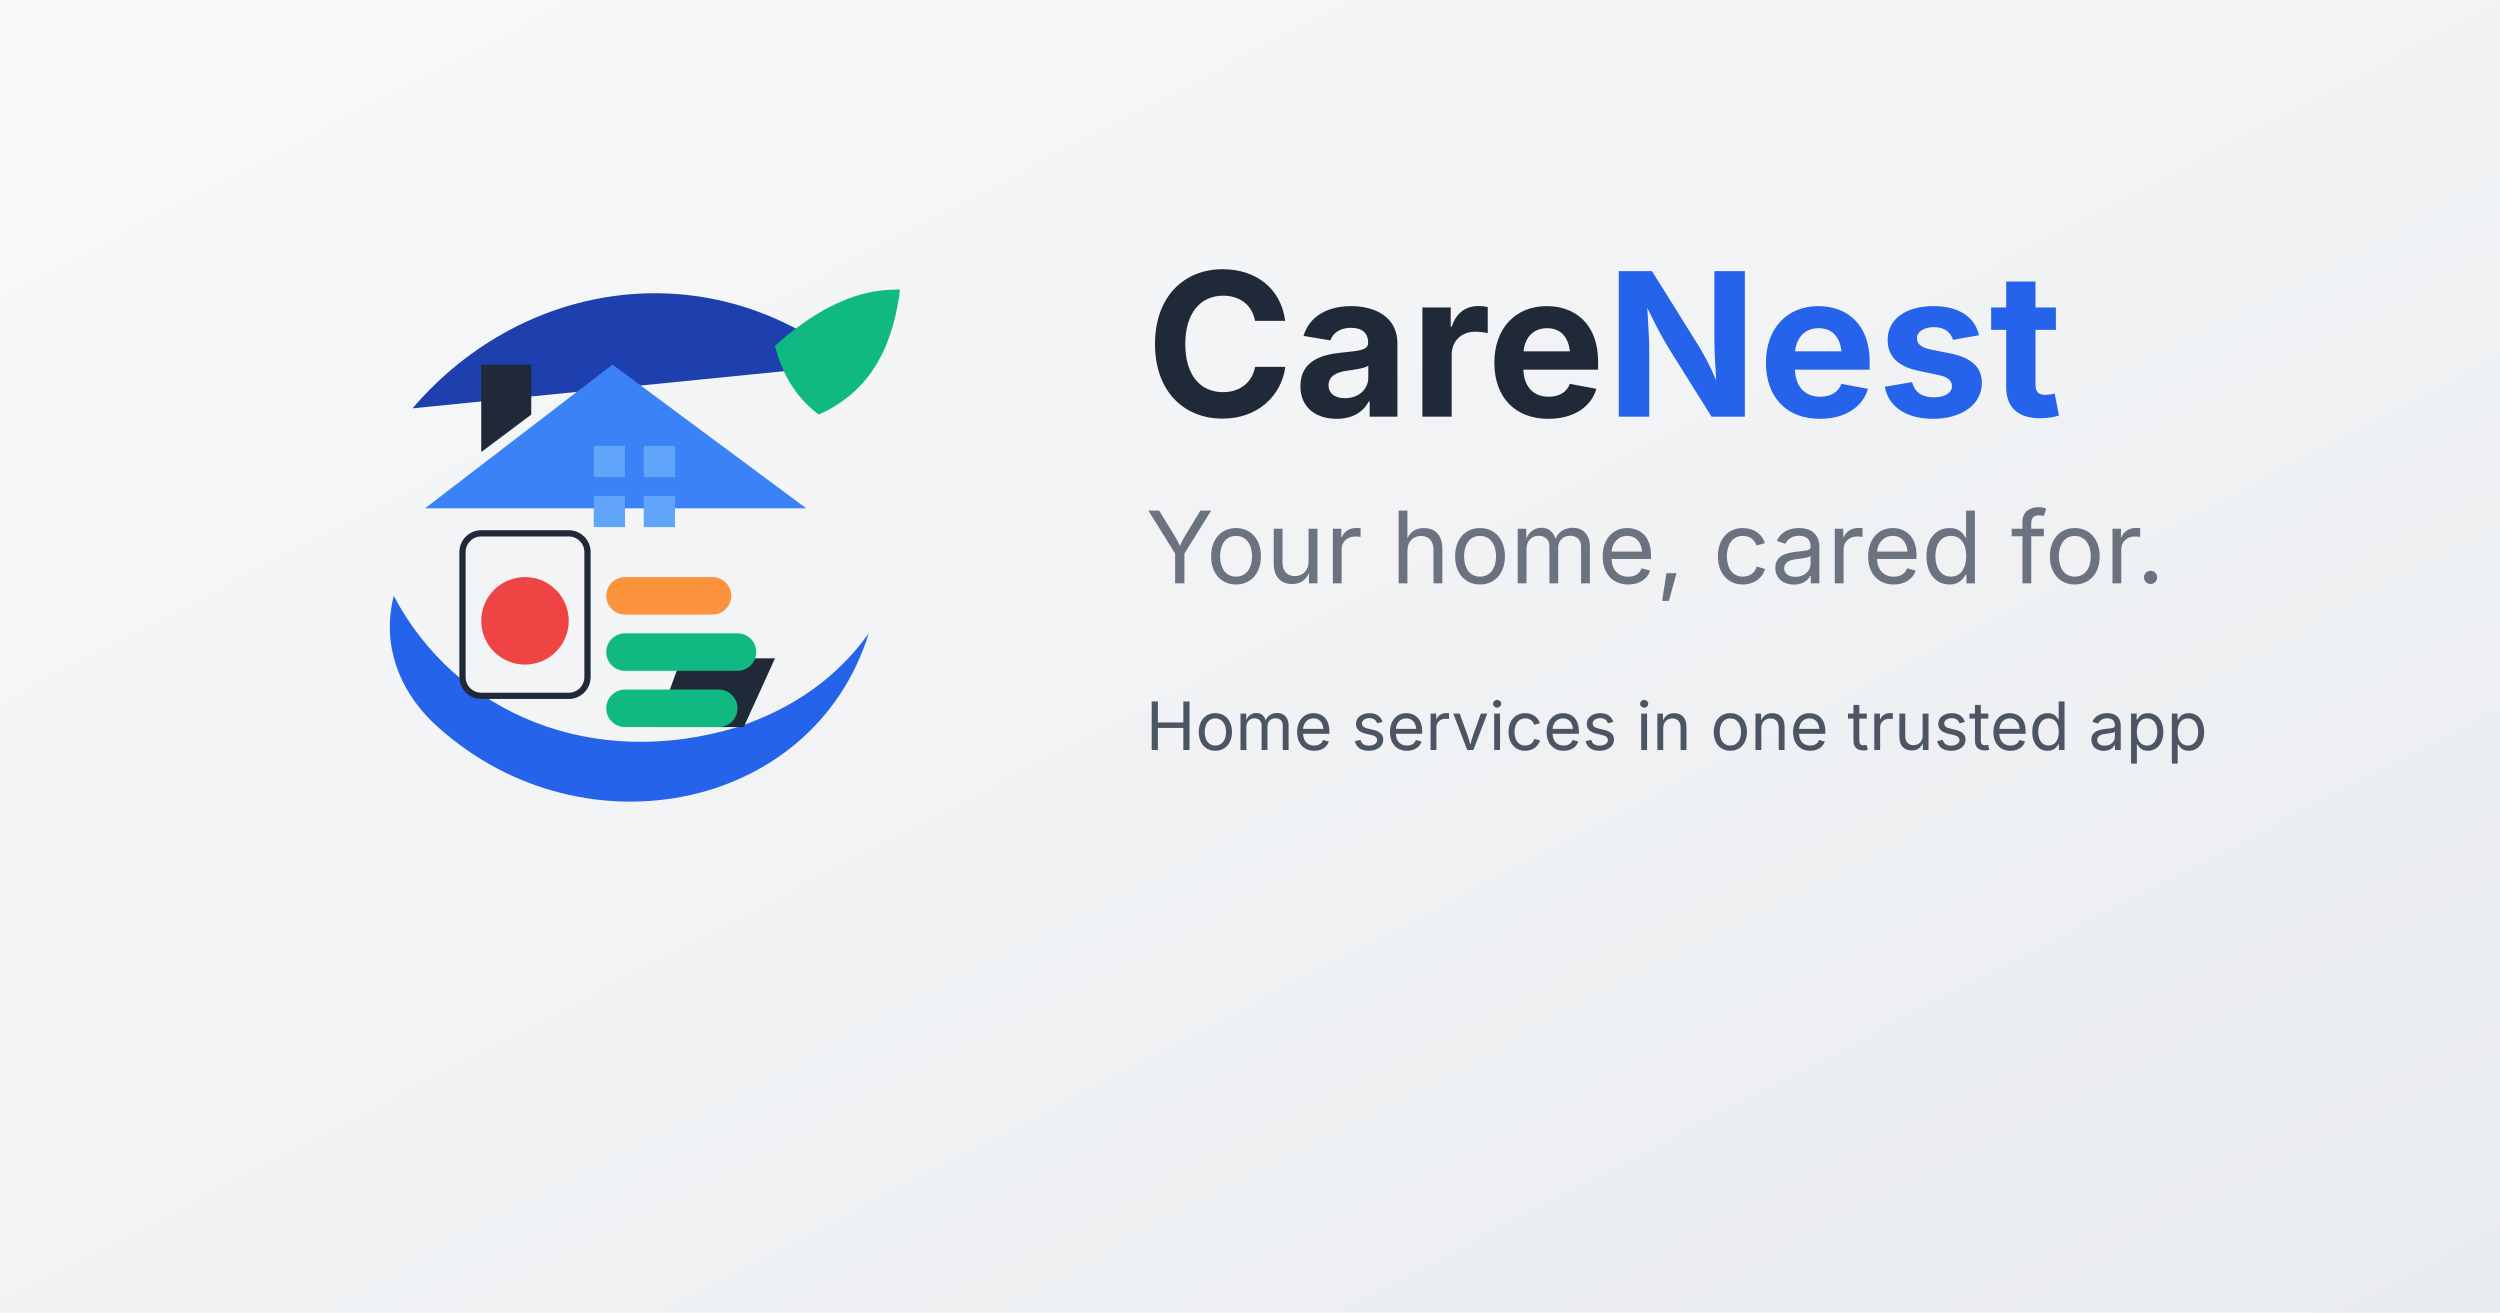
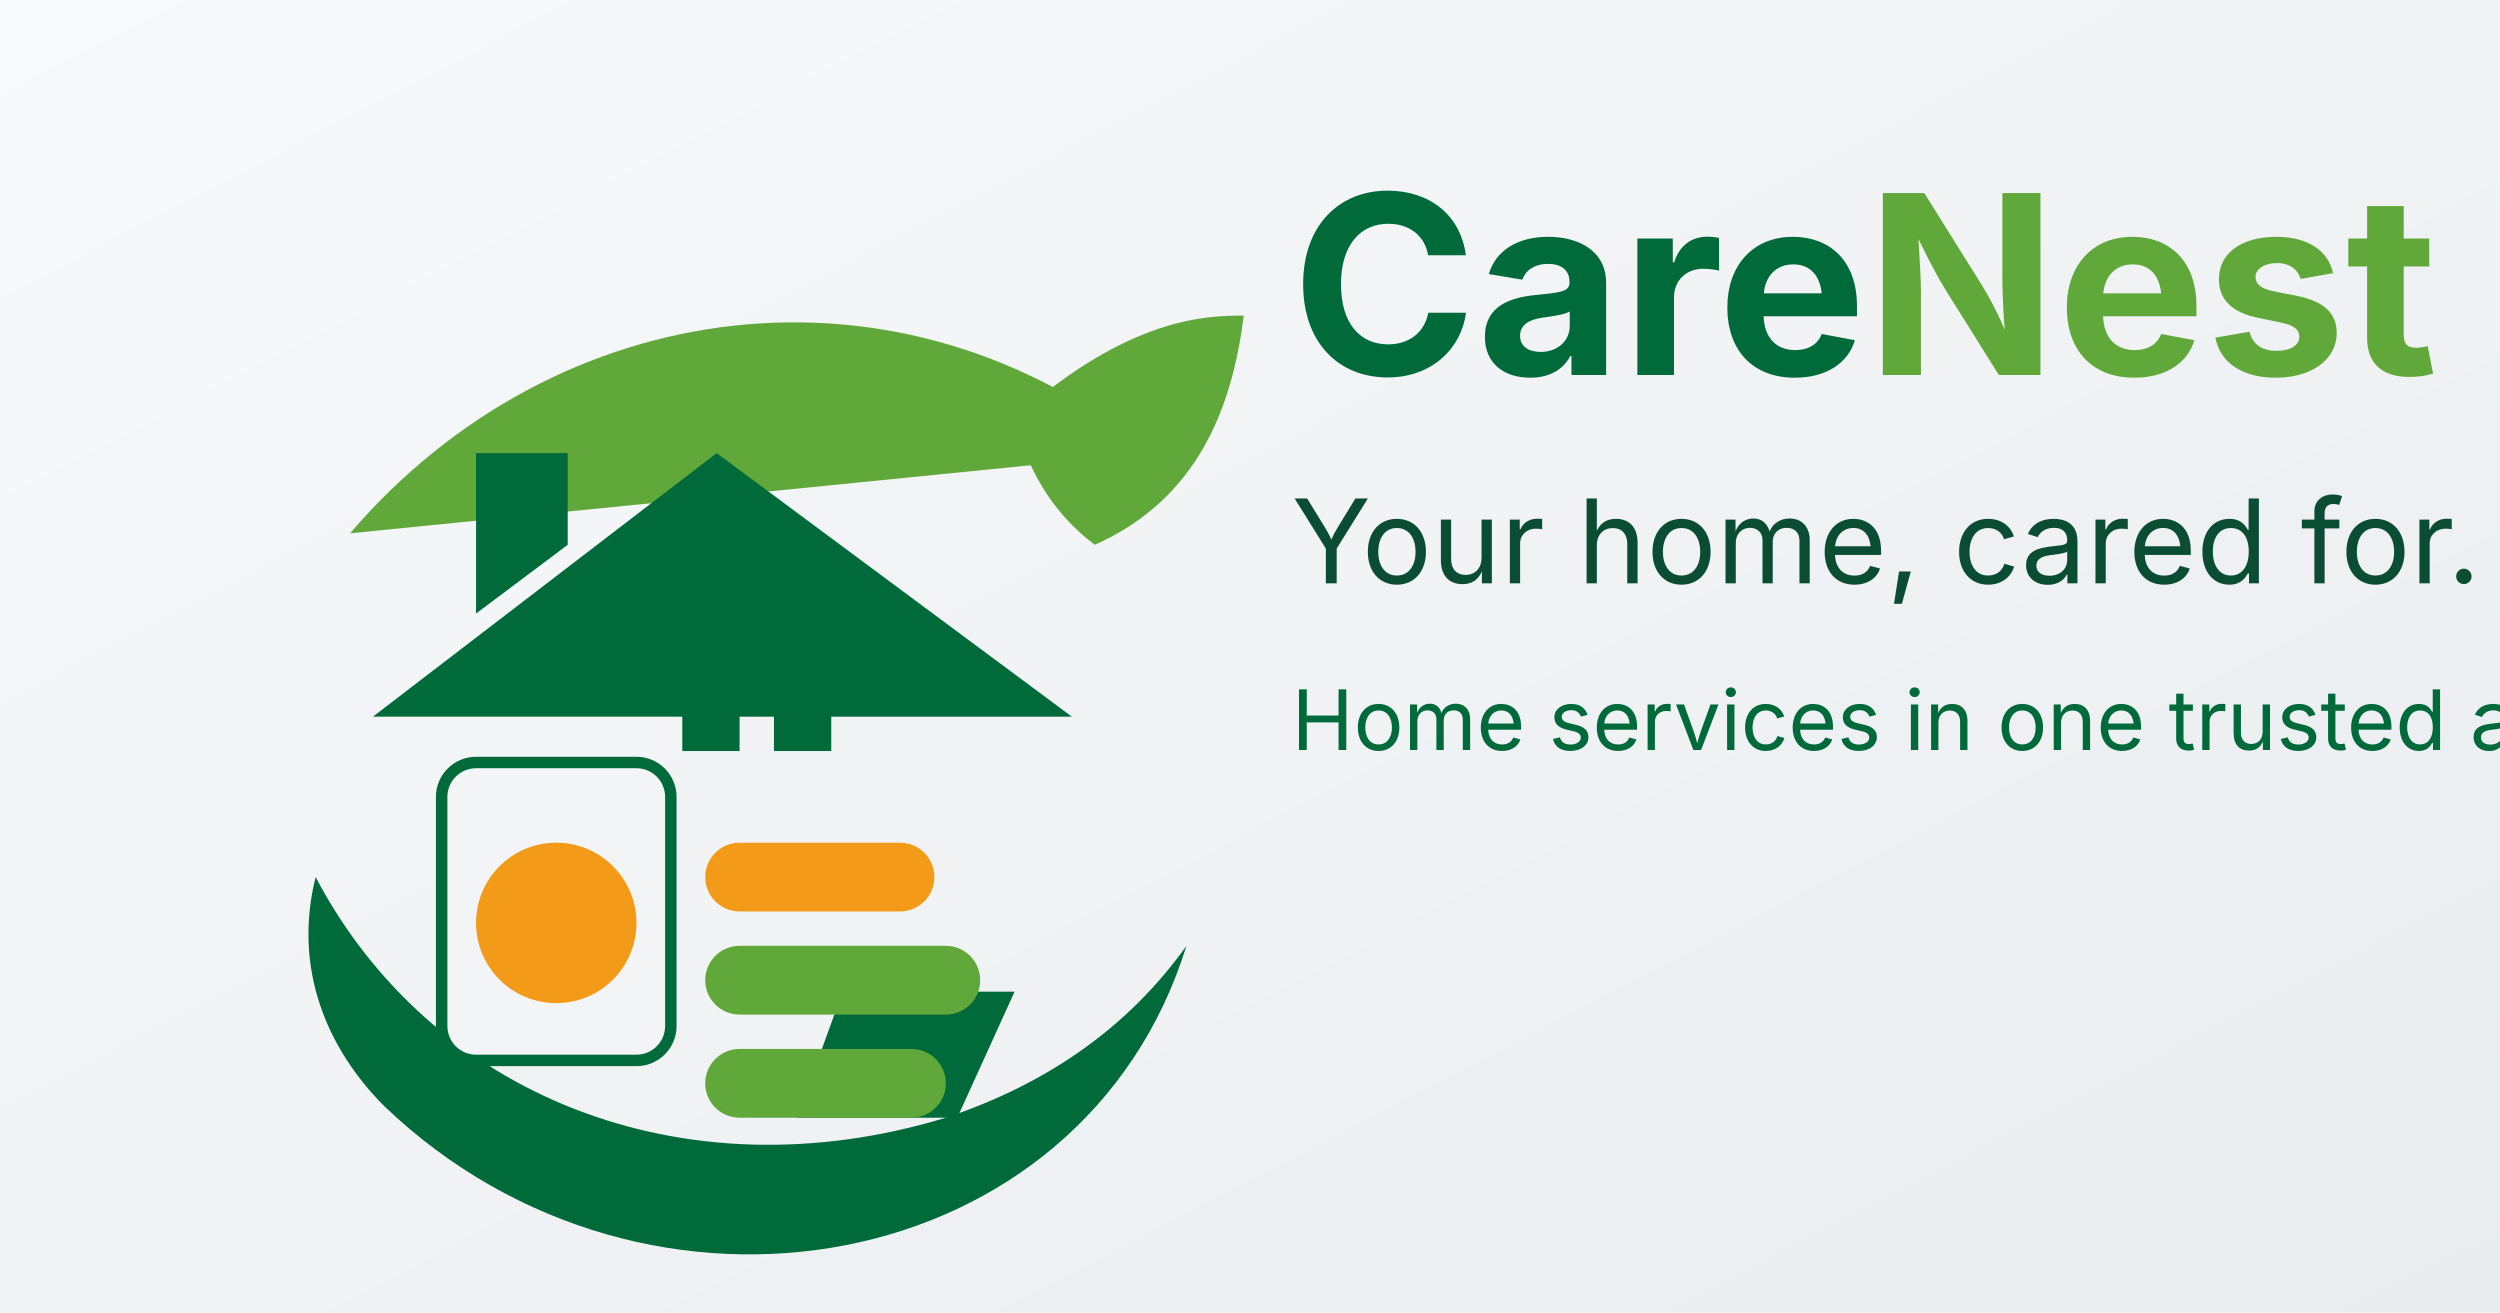
<svg xmlns="http://www.w3.org/2000/svg" viewBox="0 0 1200 630">
  <rect width="1200" height="630" fill="#ffffff" />
  <defs>
    <linearGradient id="bgGradient" x1="0%" y1="0%" x2="100%" y2="100%">
      <stop offset="0%" style="stop-color:#f8f9fa;stop-opacity:1" />
      <stop offset="100%" style="stop-color:#e9ecef;stop-opacity:1" />
    </linearGradient>
  </defs>
  <rect width="1200" height="630" fill="url(#bgGradient)" />
-   <g transform="translate(150, 100) scale(3)">
+   <g transform="translate(80, 80) scale(5.5)">
    <svg viewBox="0 0 96 96" width="96" height="96">
-       <path fill="#2563eb" d="M13 62c10 19 32 28 55 21 9-3 16-8 21-15-9 29-47 36-70 14-5-5-8-12-6-20Z" />
-       <path fill="#1e40af" d="M16 32c18-21 48-25 70-7" />
-       <path fill="#10b981" d="M74 22c10-9 17-9 20-9-1 8-4 16-13 20-4-3-6-7-7-11Z" />
-       <path fill="#3b82f6" d="M18 48 48 25l31 23" />
-       <path fill="#1f2937" d="M27 39V25h8v8" />
-       <rect fill="#60a5fa" x="45" y="38" width="5" height="5" />
-       <rect fill="#60a5fa" x="53" y="38" width="5" height="5" />
-       <rect fill="#60a5fa" x="45" y="46" width="5" height="5" />
-       <rect fill="#60a5fa" x="53" y="46" width="5" height="5" />
-       <rect fill="#f3f4f6" stroke="#1f2937" stroke-width="1" x="24" y="52" width="20" height="26" rx="3" />
-       <circle fill="#ef4444" cx="34" cy="66" r="7" />
-       <path fill="#1f2937" d="M69 48 66 70M59 72h15l-5 11H55l4-11Z" />
-       <rect fill="#fb923c" x="47" y="59" width="20" height="6" rx="3" />
-       <rect fill="#10b981" x="47" y="68" width="24" height="6" rx="3" />
-       <rect fill="#10b981" x="47" y="77" width="21" height="6" rx="3" />
+       <path fill="#006a3a" d="M13 62c10 19 32 28 55 21 9-3 16-8 21-15-9 29-47 36-70 14-5-5-8-12-6-20Z" />
+       <path fill="#61a83a" d="M16 32c18-21 48-25 70-7" />
+       <path fill="#61a83a" d="M74 22c10-9 17-9 20-9-1 8-4 16-13 20-4-3-6-7-7-11Z" />
+       <path fill="#006a3a" d="M18 48 48 25l31 23" />
+       <path fill="#006a3a" d="M27 39V25h8v8" />
+       <rect fill="#006a3a" x="45" y="38" width="5" height="5" />
+       <rect fill="#006a3a" x="53" y="38" width="5" height="5" />
+       <rect fill="#006a3a" x="45" y="46" width="5" height="5" />
+       <rect fill="#006a3a" x="53" y="46" width="5" height="5" />
+       <rect fill="#f3f4f6" stroke="#006a3a" stroke-width="1" x="24" y="52" width="20" height="26" rx="3" />
+       <circle fill="#f39a18" cx="34" cy="66" r="7" />
+       <path fill="#006a3a" d="M69 48 66 70M59 72h15l-5 11H55l4-11Z" />
+       <rect fill="#f39a18" x="47" y="59" width="20" height="6" rx="3" />
+       <rect fill="#61a83a" x="47" y="68" width="24" height="6" rx="3" />
+       <rect fill="#61a83a" x="47" y="77" width="21" height="6" rx="3" />
    </svg>
  </g>
-   <g transform="translate(550, 200)">
-     <text x="0" y="0" font-family="system-ui, -apple-system, sans-serif" font-size="96" font-weight="700" fill="#1f2937">
-       Care<tspan fill="#2563eb">Nest</tspan>
+   <g transform="translate(620, 180)">
+     <text x="0" y="0" font-family="system-ui, -apple-system, sans-serif" font-size="120" font-weight="700" fill="#006a3a">
+       Care<tspan fill="#61a83a">Nest</tspan>
    </text>
-     <text x="0" y="80" font-family="system-ui, -apple-system, sans-serif" font-size="48" font-weight="400" fill="#6b7280">
+     <text x="0" y="100" font-family="system-ui, -apple-system, sans-serif" font-size="56" font-weight="400" fill="#0b4d32">
      Your home, cared for.
    </text>
-     <text x="0" y="160" font-family="system-ui, -apple-system, sans-serif" font-size="32" fill="#4b5563">
+     <text x="0" y="180" font-family="system-ui, -apple-system, sans-serif" font-size="40" fill="#006a3a">
      Home services in one trusted app
    </text>
  </g>
</svg>
